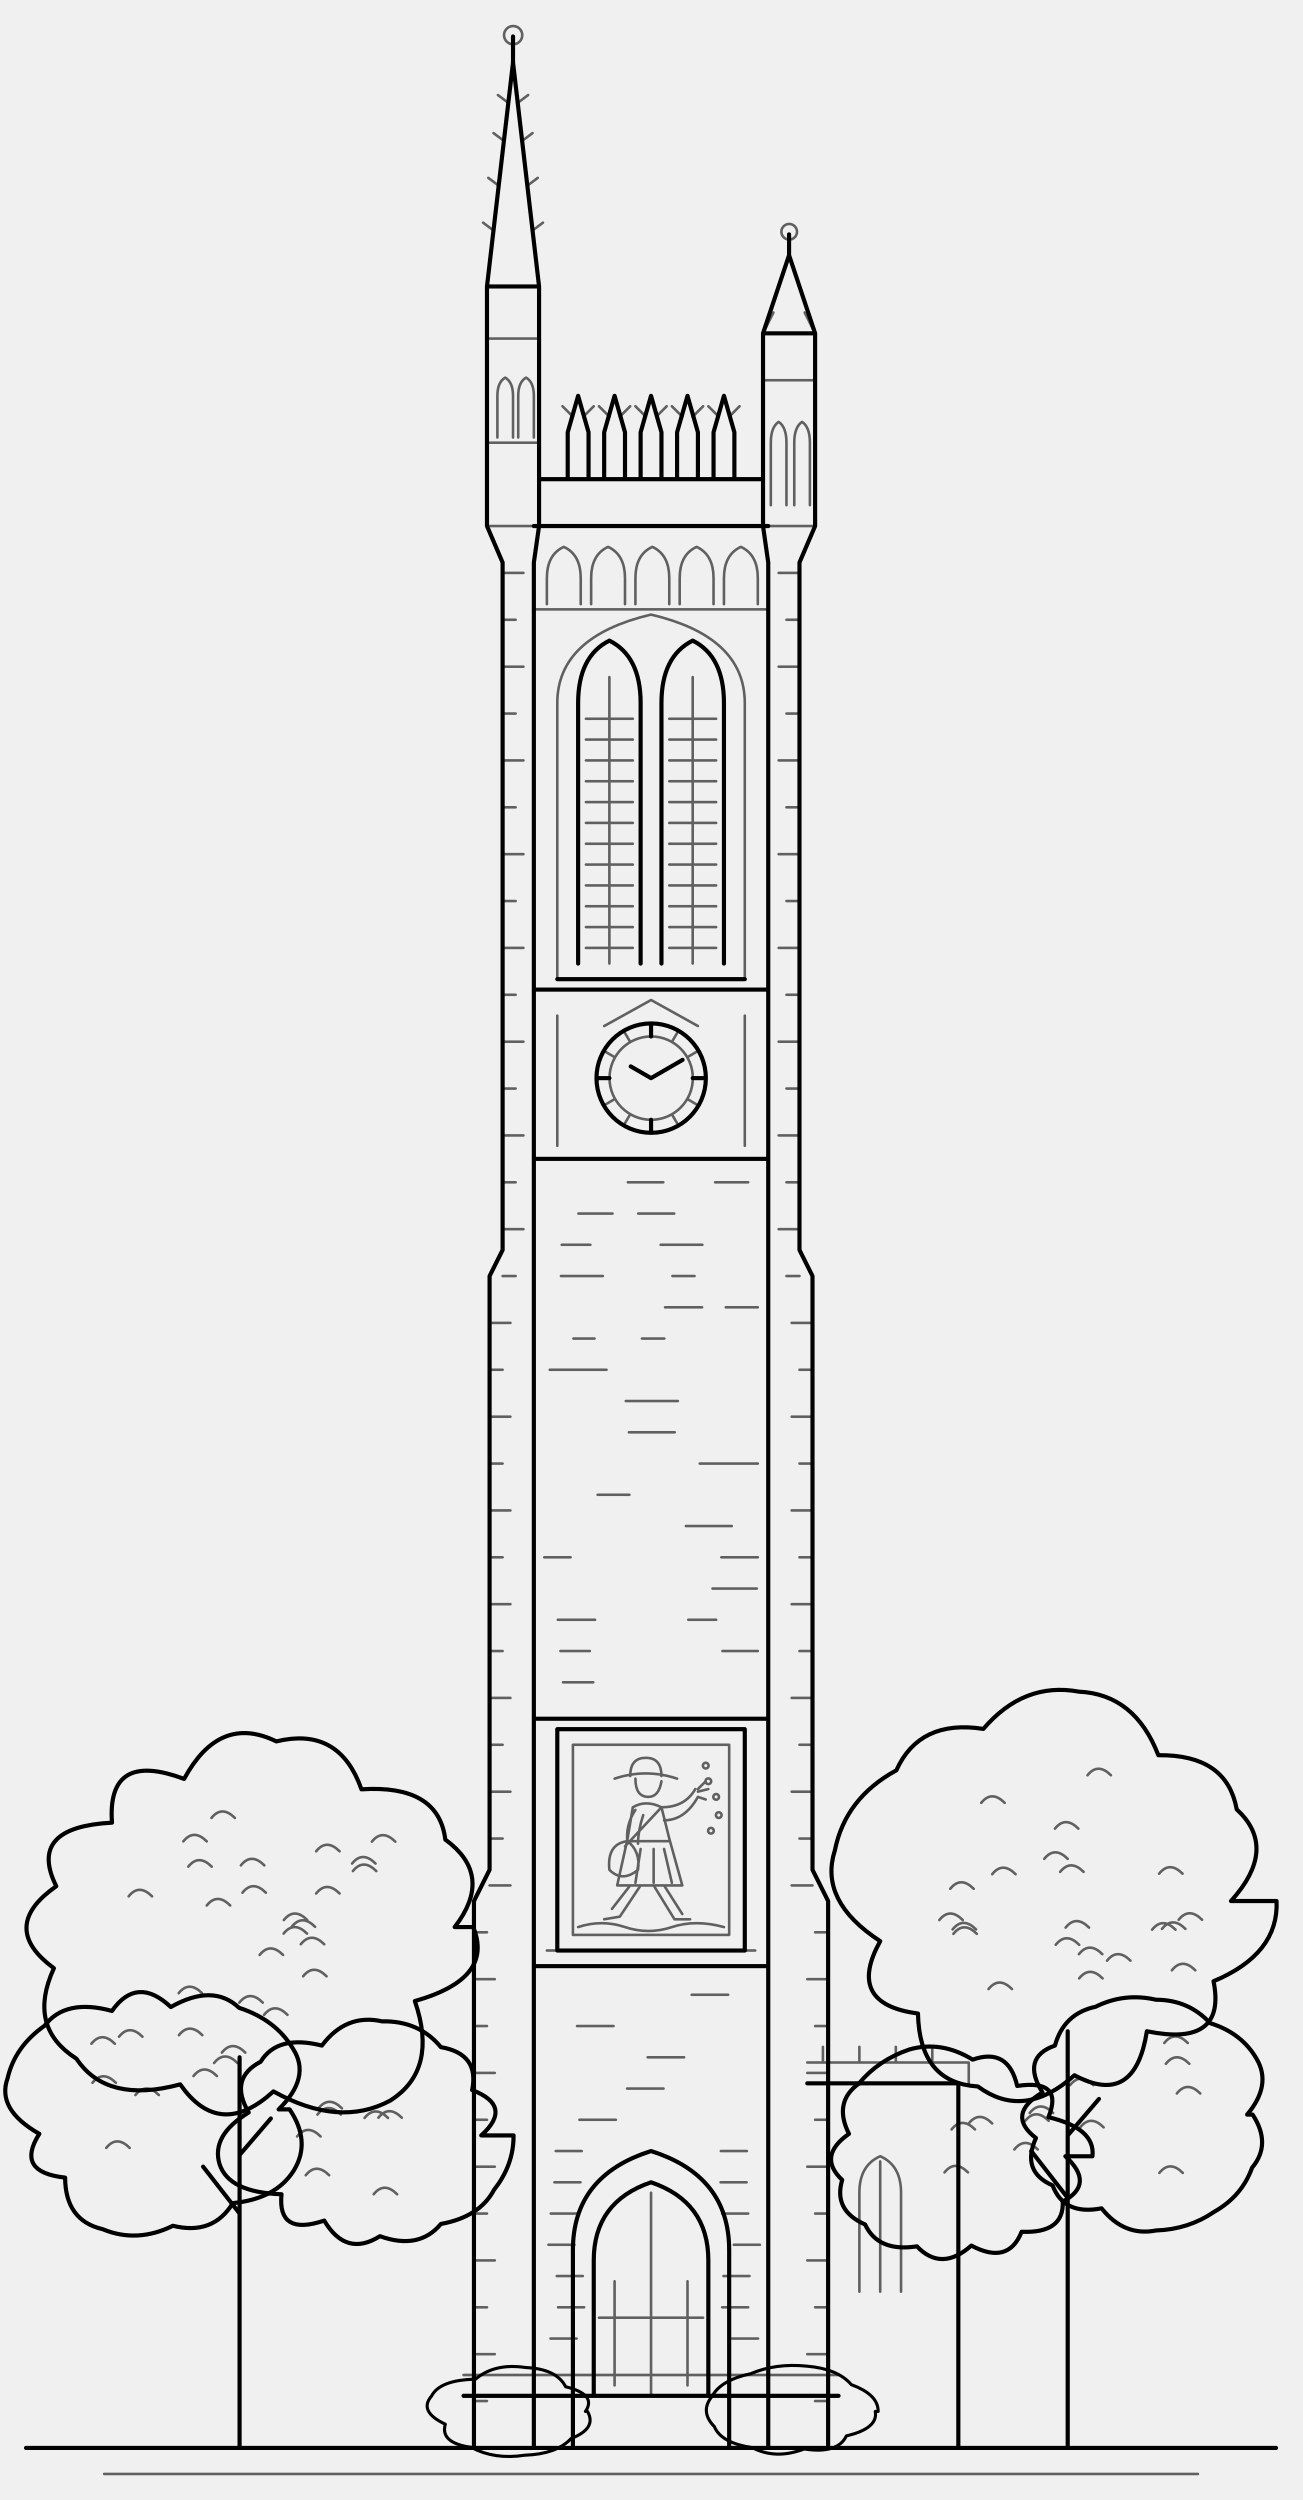
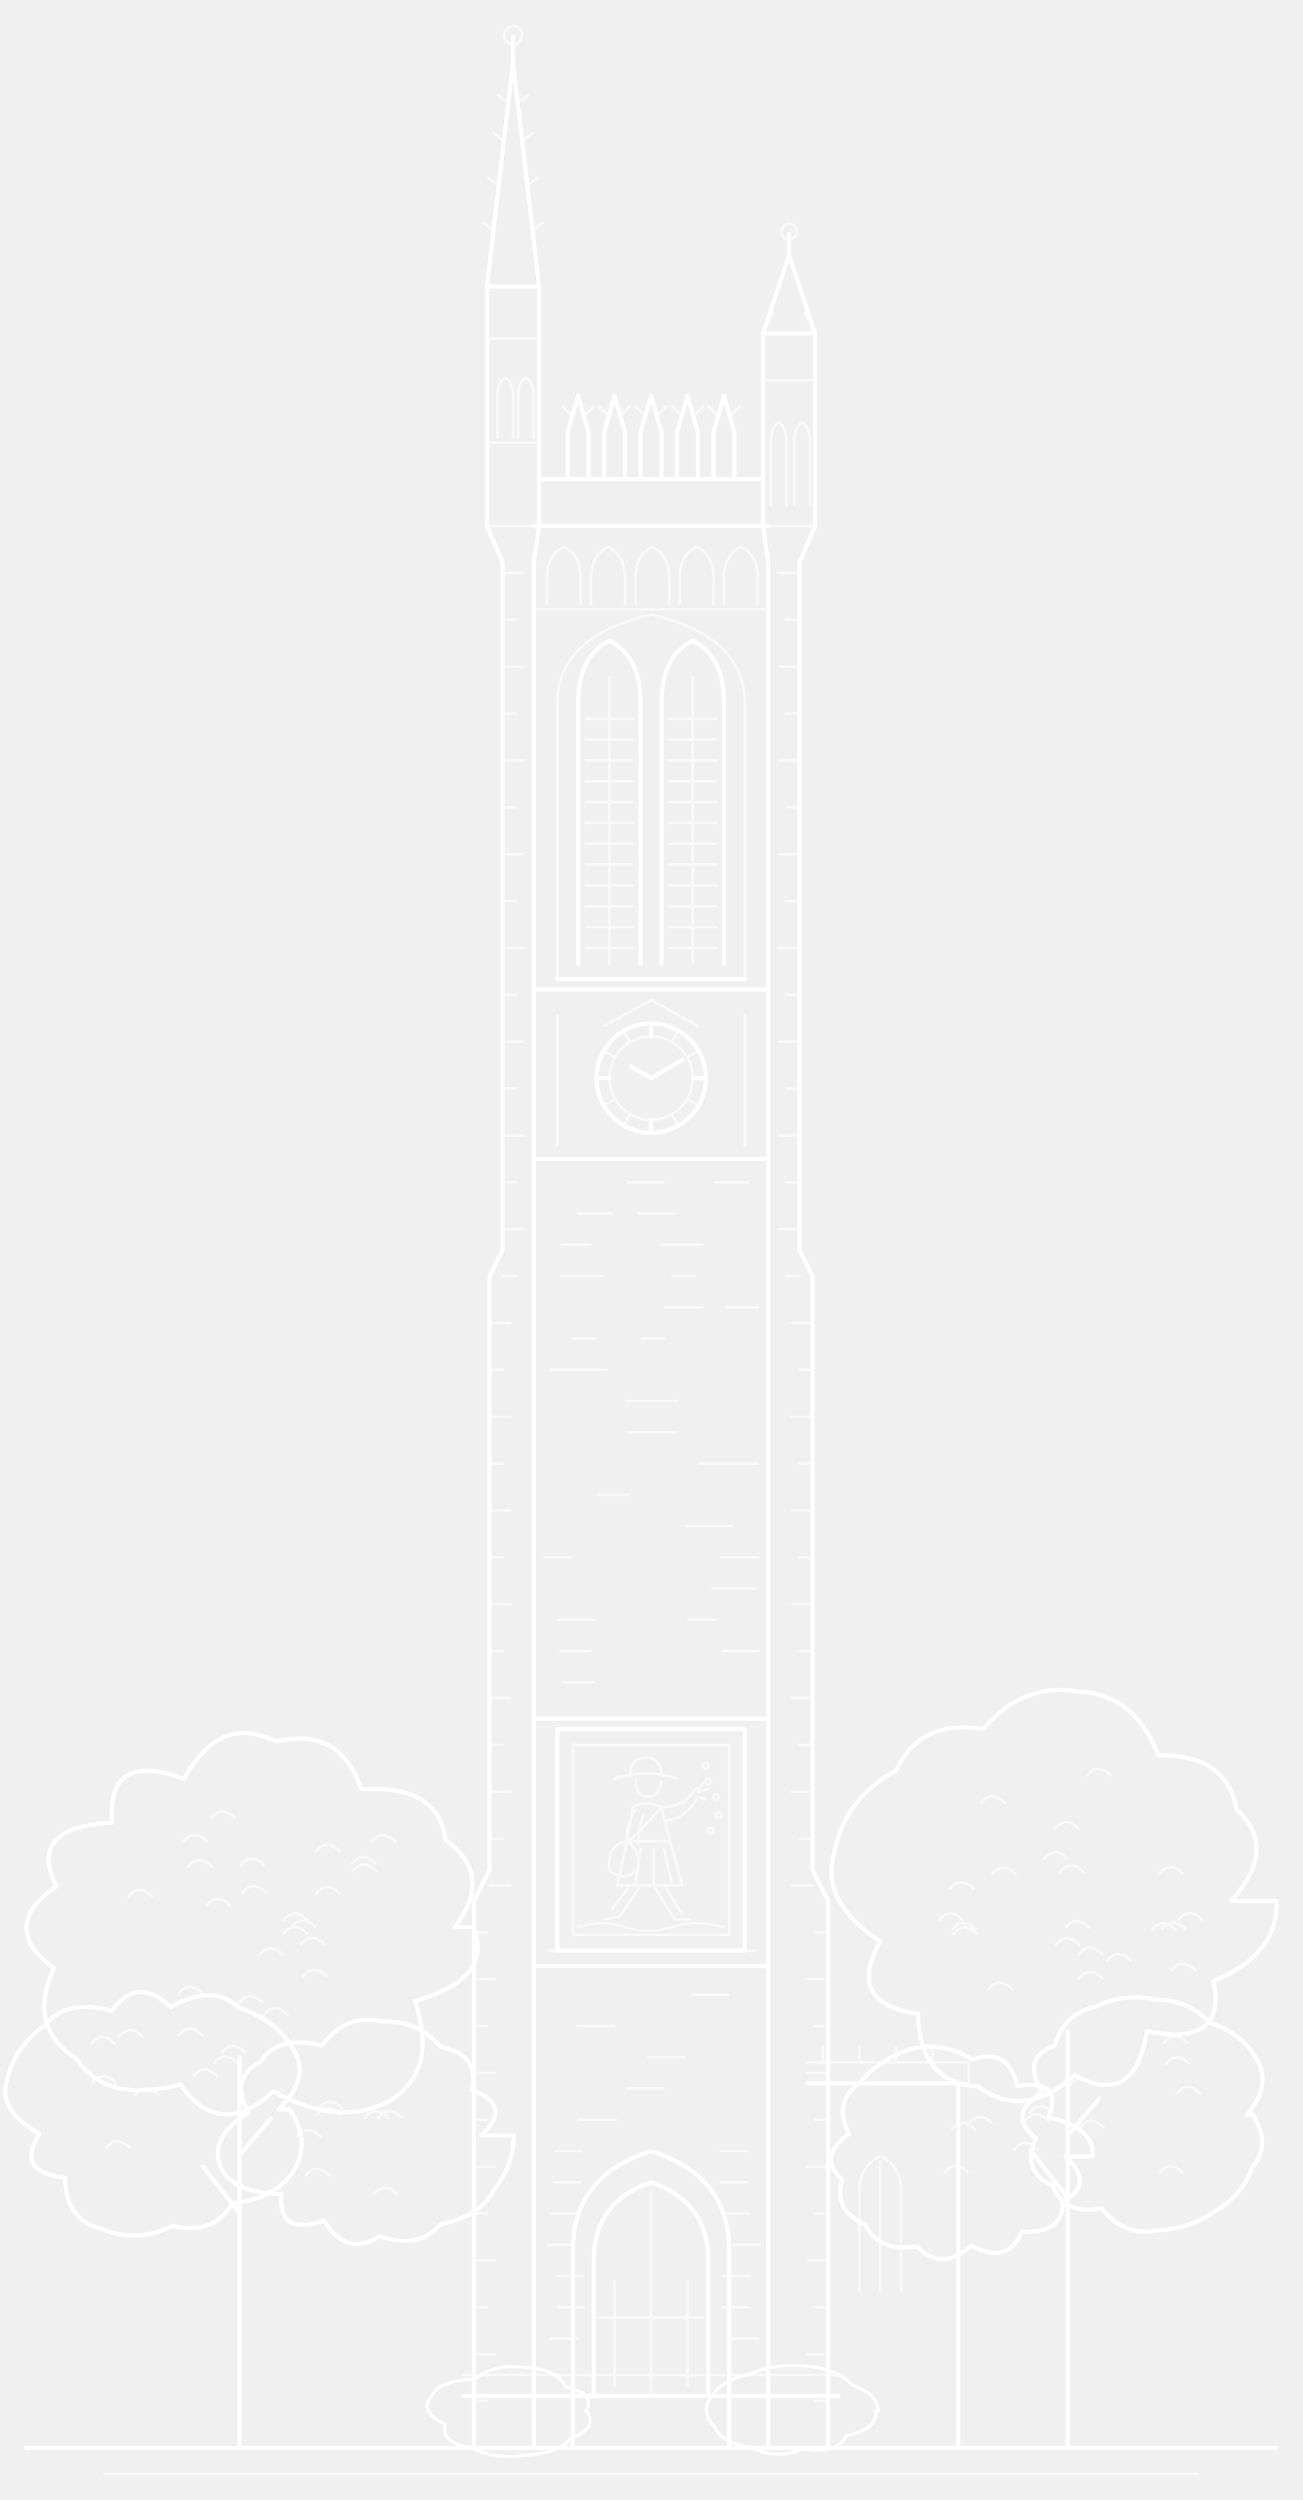
- <svg xmlns="http://www.w3.org/2000/svg" viewBox="0 30 500 960" fill="none" stroke="currentColor" stroke-linecap="round" stroke-linejoin="round">
+ <svg xmlns="http://www.w3.org/2000/svg" viewBox="0 30 500 960" fill="none" stroke="#FFFFFF" stroke-linecap="round" stroke-linejoin="round">
  <path stroke-width="1.6" d="M10.0 970.0L490.0 970.0M205.0 246.0L205.0 970.0M295.0 246.0L295.0 970.0M205 970L182 970L182 760L188 748L188 520L193 510L193 246M295 970L318 970L318 760L312 748L312 520L307 510L307 246M205.0 232.0L295.0 232.0M205.0 410.0L295.0 410.0M205.0 475.0L295.0 475.0M205.0 690.0L295.0 690.0M205.0 785.0L295.0 785.0M205.0 950.0L295.0 950.0M178.0 950.0L322.0 950.0M207 232V214H293V232M218 214V196L222 182L226 196V214M232 214V196L236 182L240 196V214M246 214V196L250 182L254 196V214M260 214V196L264 182L268 196V214M274 214V196L278 182L282 196V214M187 140V232L193 246M207 140V232L205 246M187.0 140.0L207.0 140.0M187 140L197 54L207 140M197.0 54.0L197.0 44.0M293 158V232L295 246M313 158V232L307 246M293.0 158.0L313.0 158.0M293 158L303 128L313 158M303.0 128.0L303.0 120.0M222 400V300Q222 282.0 234.0 276Q246 282.0 246 300V400M254 400V300Q254 282.0 266.0 276Q278 282.0 278 300V400M214.0 406.0L286.0 406.0M250 423a21 21 0 1 0 .1 0M250.0 428.0L250.0 424.0M266.0 444.0L270.0 444.0M250.0 460.0L250.0 464.0M234.0 444.0L230.0 444.0M250.0 444.0L242.2 439.5M250.0 444.0L262.1 437.0M214 694H286V779H214ZM220 950V894Q220 865.5 250.0 856Q280 865.5 280 894V950M228 950V898Q228 875.5 250.0 868Q272 875.5 272 898V950M220.0 950.0L220.0 970.0M280.0 950.0L280.0 970.0M310 830H368V970" />
  <path stroke-width="1" opacity=".6" d="M40.0 980.0L460.0 980.0M193.0 250.0L201.0 250.0M307.0 250.0L299.0 250.0M193.0 268.0L198.0 268.0M307.0 268.0L302.0 268.0M193.0 286.0L201.0 286.0M307.0 286.0L299.0 286.0M193.0 304.0L198.0 304.0M307.0 304.0L302.0 304.0M193.0 322.0L201.0 322.0M307.0 322.0L299.0 322.0M193.0 340.0L198.0 340.0M307.0 340.0L302.0 340.0M193.0 358.0L201.0 358.0M307.0 358.0L299.0 358.0M193.0 376.0L198.0 376.0M307.0 376.0L302.0 376.0M193.0 394.0L201.0 394.0M307.0 394.0L299.0 394.0M193.0 412.0L198.0 412.0M307.0 412.0L302.0 412.0M193.0 430.0L201.0 430.0M307.0 430.0L299.0 430.0M193.0 448.0L198.0 448.0M307.0 448.0L302.0 448.0M193.0 466.0L201.0 466.0M307.0 466.0L299.0 466.0M193.0 484.0L198.0 484.0M307.0 484.0L302.0 484.0M193.0 502.0L201.0 502.0M307.0 502.0L299.0 502.0M193.0 520.0L198.0 520.0M307.0 520.0L302.0 520.0M188.0 538.0L196.0 538.0M312.0 538.0L304.0 538.0M188.0 556.0L193.0 556.0M312.0 556.0L307.0 556.0M188.0 574.0L196.0 574.0M312.0 574.0L304.0 574.0M188.0 592.0L193.0 592.0M312.0 592.0L307.0 592.0M188.0 610.0L196.0 610.0M312.0 610.0L304.0 610.0M188.0 628.0L193.0 628.0M312.0 628.0L307.0 628.0M188.0 646.0L196.0 646.0M312.0 646.0L304.0 646.0M188.0 664.0L193.0 664.0M312.0 664.0L307.0 664.0M188.0 682.0L196.0 682.0M312.0 682.0L304.0 682.0M188.0 700.0L193.0 700.0M312.0 700.0L307.0 700.0M188.0 718.0L196.0 718.0M312.0 718.0L304.0 718.0M188.0 736.0L193.0 736.0M312.0 736.0L307.0 736.0M188.0 754.0L196.0 754.0M312.0 754.0L304.0 754.0M182.0 772.0L187.0 772.0M318.0 772.0L313.0 772.0M182.0 790.0L190.0 790.0M318.0 790.0L310.0 790.0M182.0 808.0L187.0 808.0M318.0 808.0L313.0 808.0M182.0 826.0L190.0 826.0M318.0 826.0L310.0 826.0M182.0 844.0L187.0 844.0M318.0 844.0L313.0 844.0M182.0 862.0L190.0 862.0M318.0 862.0L310.0 862.0M182.0 880.0L187.0 880.0M318.0 880.0L313.0 880.0M182.0 898.0L190.0 898.0M318.0 898.0L310.0 898.0M182.0 916.0L187.0 916.0M318.0 916.0L313.0 916.0M182.0 934.0L190.0 934.0M318.0 934.0L310.0 934.0M182.0 952.0L187.0 952.0M318.0 952.0L313.0 952.0M178.0 942.0L322.0 942.0M210 262V252Q210 243.0 216.5 240Q223 243.0 223 252V262M227 262V252Q227 243.0 233.5 240Q240 243.0 240 252V262M244 262V252Q244 243.0 250.5 240Q257 243.0 257 252V262M261 262V252Q261 243.0 267.5 240Q274 243.0 274 252V262M278 262V252Q278 243.0 284.5 240Q291 243.0 291 252V262M205.0 264.0L295.0 264.0M220.0 190.0L216.0 186.0M224.0 190.0L228.0 186.0M234.0 190.0L230.0 186.0M238.0 190.0L242.0 186.0M248.0 190.0L244.0 186.0M252.0 190.0L256.0 186.0M262.0 190.0L258.0 186.0M266.0 190.0L270.0 186.0M276.0 190.0L272.0 186.0M280.0 190.0L284.0 186.0M187.0 232.0L207.0 232.0M187.0 160.0L207.0 160.0M187.0 200.0L207.0 200.0M191 198V182Q191 176.75 194.0 175Q197 176.75 197 182V198M199 198V182Q199 176.75 202.0 175Q205 176.75 205 182V198M189.5 118.5L185.5 115.5M204.5 118.5L208.5 115.5M191.5 101.3L187.5 98.3M202.5 101.3L206.5 98.3M193.5 84.1L189.5 81.1M200.5 84.1L204.5 81.1M195.2 69.5L191.2 66.5M198.8 69.5L202.8 66.5M197 40a3.5 3.5 0 1 0 .1 0M293.0 232.0L313.0 232.0M293.0 176.0L313.0 176.0M296 224V200Q296 194.0 299.0 192Q302 194.0 302 200V224M305 224V200Q305 194.0 308.0 192Q311 194.0 311 200V224M303 116a3 3 0 1 0 .1 0M293.0 158.0L297.0 150.0M313.0 158.0L309.0 150.0M214 406V300Q214 274.5 250.0 266Q286 274.5 286 300V406M225.0 306.0L243.0 306.0M225.0 314.0L243.0 314.0M225.0 322.0L243.0 322.0M225.0 330.0L243.0 330.0M225.0 338.0L243.0 338.0M225.0 346.0L243.0 346.0M225.0 354.0L243.0 354.0M225.0 362.0L243.0 362.0M225.0 370.0L243.0 370.0M225.0 378.0L243.0 378.0M225.0 386.0L243.0 386.0M225.0 394.0L243.0 394.0M234.0 290.0L234.0 400.0M257.0 306.0L275.0 306.0M257.0 314.0L275.0 314.0M257.0 322.0L275.0 322.0M257.0 330.0L275.0 330.0M257.0 338.0L275.0 338.0M257.0 346.0L275.0 346.0M257.0 354.0L275.0 354.0M257.0 362.0L275.0 362.0M257.0 370.0L275.0 370.0M257.0 378.0L275.0 378.0M257.0 386.0L275.0 386.0M257.0 394.0L275.0 394.0M266.0 290.0L266.0 400.0M232 424L250 414L268 424M250 428a16 16 0 1 0 .1 0M258.0 430.1L260.0 426.7M263.9 436.0L267.3 434.0M263.9 452.0L267.3 454.0M258.0 457.9L260.0 461.3M242.0 457.9L240.0 461.3M236.1 452.0L232.7 454.0M236.1 436.0L232.7 434.0M242.0 430.1L240.0 426.7M214.0 420.0L214.0 470.0M286.0 420.0L286.0 470.0M241.1 484.0L254.7 484.0M274.6 484.0L287.3 484.0M245.1 496.0L258.9 496.0M222.1 496.0L235.2 496.0M253.7 508.0L269.7 508.0M215.7 508.0L226.7 508.0M215.4 520.0L231.5 520.0M258.2 520.0L266.7 520.0M278.7 532.0L291.0 532.0M255.4 532.0L269.6 532.0M220.2 544.0L228.3 544.0M246.5 544.0L255.1 544.0M222.5 556.0L232.9 556.0M211.1 556.0L223.8 556.0M240.3 568.0L256.7 568.0M245.9 568.0L260.3 568.0M244.5 580.0L259.1 580.0M241.5 580.0L252.3 580.0M279.8 592.0L291.0 592.0M268.7 592.0L283.7 592.0M231.4 604.0L241.7 604.0M229.5 604.0L238.2 604.0M263.4 616.0L275.4 616.0M269.1 616.0L281.0 616.0M277.0 628.0L291.0 628.0M209.0 628.0L219.1 628.0M273.6 640.0L286.3 640.0M278.6 640.0L290.6 640.0M214.2 652.0L228.5 652.0M264.3 652.0L275.0 652.0M215.2 664.0L226.5 664.0M277.4 664.0L291.0 664.0M217.4 676.0L227.8 676.0M216.2 676.0L224.8 676.0M265.6 796.0L279.6 796.0M221.6 808.0L235.6 808.0M248.7 820.0L262.7 820.0M240.8 832.0L254.8 832.0M222.5 844.0L236.5 844.0M213.4 856.0L223.4 856.0M276.8 856.0L286.8 856.0M212.9 868.0L222.9 868.0M276.7 868.0L286.7 868.0M211.5 880.0L221.5 880.0M277.3 880.0L287.3 880.0M210.6 892.0L220.6 892.0M281.8 892.0L291.8 892.0M213.8 904.0L223.8 904.0M277.8 904.0L287.8 904.0M214.3 916.0L224.3 916.0M277.3 916.0L287.3 916.0M211.4 928.0L221.4 928.0M281.1 928.0L291.1 928.0M220 700H280V773H220ZM210.0 779.0L290.0 779.0M236 713q12 -4 24 0M242 712q0 -7 6 -7q6 0 6 7M244 713q0 7 5 7q4 0 5 -6M243 724q5 -3 11 0L257 736L262 754L237 754L241 736ZM241.0 737.0L257.0 737.0M246 740L244 753M251 740L251 753M255 740L258 753M254.0 724.0L240.0 739.0M241 737q-8 1 -7 11q5 5 11 0q1 -7 -4 -11ZM244 725q-4 6 -3 13M247 727q-2 6 -2 11M254 724q9 0 13 -7M255 729q8 0 13 -9M268 717l3 -3M268 718l4 -1M268 720l3 1M270.9 714a1.1 1.1 0 1 0 2.2 0a1.1 1.1 0 1 0 -2.2 0M273.9 720a1.1 1.1 0 1 0 2.2 0a1.1 1.1 0 1 0 -2.2 0M269.9 708a1.1 1.1 0 1 0 2.2 0a1.1 1.1 0 1 0 -2.2 0M274.9 727a1.1 1.1 0 1 0 2.2 0a1.1 1.1 0 1 0 -2.2 0M271.9 733a1.1 1.1 0 1 0 2.2 0a1.1 1.1 0 1 0 -2.2 0M251 754L259 767l6 0M255 754L262 765M246 754L238 766l-6 1M242 754L235 763M222 770q9 -3 18 0t18 0t20 0M250.0 872.0L250.0 950.0M236.0 906.0L236.0 946.0M264.0 906.0L264.0 946.0M230.0 920.0L270.0 920.0M310 822H372V830M316.0 822.0L316.0 816.0M330.0 822.0L330.0 816.0M344.0 822.0L344.0 816.0M358.0 822.0L358.0 816.0M330 910V872Q330 861.5 338.0 858Q346 861.5 346 872V910M338.0 860.0L338.0 910.0" />
  <path stroke-width="1.6" d="M92 970L92 820M92 880.0l-14 -18M92 857.5l12 -14" />
  <path class="occ" stroke-width="1.6" d="M181.7 770.0Q189.9 789.8 159.3 798.4Q168.4 824.8 149.9 836.6Q130.3 847.2 105.0 833.1Q84.3 852.0 69.2 830.4Q41.0 838.0 29.3 820.5Q10.3 808.4 20.7 785.8Q-0.8 770.0 21.6 754.3Q10.3 731.6 43.0 729.9Q41.0 702.0 70.7 713.1Q84.3 688.0 106.1 698.7Q130.3 692.8 138.8 717.1Q168.4 715.2 171.0 736.4Q189.9 750.2 174.6 770.0Z" />
  <path class="occ" stroke-width="1.6" d="M111.2 840.0Q119.6 852.4 112.8 863.5Q105.9 874.4 89.4 876.0Q81.8 888.5 66.4 884.7Q52.6 891.5 39.4 886.0Q25.1 882.7 25.0 866.2Q5.7 864.1 15.1 849.4Q-1.4 840.0 2.9 828.1Q5.7 815.9 17.1 807.9Q25.1 797.3 43.0 802.2Q52.6 788.5 65.6 800.7Q81.8 791.5 91.8 801.0Q105.9 805.6 112.5 816.7Q119.6 827.6 107.0 840.0Z" />
  <path class="occ" stroke-width="1.6" d="M197.2 850.0Q197.3 861.3 189.7 870.9Q184.2 881.3 169.3 884.0Q160.9 894.1 145.9 888.7Q132.9 896.9 124.5 882.7Q106.5 888.8 108.1 872.6Q87.8 871.9 84.3 861.0Q81.0 850.0 95.5 841.2Q87.8 828.1 100.1 821.7Q106.5 811.2 123.6 815.5Q132.9 803.1 146.7 806.2Q160.9 805.9 169.3 816.1Q184.2 818.7 181.3 832.6Q197.3 838.7 184.8 850.0Z" />
  <path stroke-width="1" opacity=".6" d="M93.1 756.8q4 -5 9 0M101.4 803.7q4 -5 9 0M121.4 740.9q4 -5 9 0M85.2 818.2q4 -5 9 0M99.7 780.7q4 -5 9 0M91.9 799.0q4 -5 9 0M115.5 776.6q4 -5 9 0M68.6 795.4q4 -5 9 0M116.4 788.9q4 -5 9 0M142.8 737.2q4 -5 9 0M70.4 737.1q4 -5 9 0M79.4 761.7q4 -5 9 0M108.9 772.5q4 -5 9 0M135.5 748.5q4 -5 9 0M109.0 767.3q4 -5 9 0M72.3 746.8q4 -5 9 0M92.5 746.3q4 -5 9 0M112.0 769.9q4 -5 9 0M49.4 758.2q4 -5 9 0M135.2 745.6q4 -5 9 0M81.2 728.1q4 -5 9 0M121.4 757.1q4 -5 9 0M45.7 812.1q4 -5 9 0M74.3 827.2q4 -5 9 0M68.7 811.5q4 -5 9 0M35.5 829.8q4 -5 9 0M40.8 854.8q4 -5 9 0M52.0 834.5q4 -5 9 0M35.1 814.8q4 -5 9 0M82.2 822.2q4 -5 9 0M117.4 865.3q4 -5 9 0M121.9 842.0q4 -5 9 0M145.3 843.2q4 -5 9 0M140.0 843.3q4 -5 9 0M122.3 839.6q4 -5 9 0M143.5 872.6q4 -5 9 0M114.1 850.4q4 -5 9 0" />
  <path stroke-width="1.6" d="M410 970L410 810M410 874.0l-14 -18M410 850.0l12 -14" />
  <path class="occ" stroke-width="1.6" d="M490.2 760.0Q491.1 780.3 466.0 790.8Q471.1 816.3 440.4 810.0Q435.8 839.4 412.6 826.9Q393.2 844.3 375.5 831.2Q353.1 829.9 352.5 803.2Q324.6 799.5 338.0 775.4Q314.3 760.0 320.6 740.5Q324.6 720.5 344.2 709.8Q353.1 690.1 377.6 693.9Q393.2 675.7 414.3 679.6Q435.8 680.6 444.8 704.0Q471.1 703.7 474.9 724.8Q491.1 739.7 472.7 760.0Z" />
  <path class="occ" stroke-width="1.6" d="M481.0 842.0Q488.4 853.3 480.8 862.4Q476.9 873.3 466.3 879.3Q456.4 886.1 443.9 886.5Q431.7 888.9 423.0 878.0Q408.5 880.8 404.2 869.2Q392.0 863.9 397.8 851.0Q386.1 842.0 400.3 833.5Q392.0 820.1 405.1 815.5Q408.5 803.2 420.7 800.6Q431.7 795.1 443.9 797.9Q456.4 797.9 464.7 806.9Q476.9 810.7 482.6 820.7Q488.4 830.7 478.9 842.0Z" />
  <path class="occ" stroke-width="1.6" d="M409.1 858.0Q420.7 868.7 408.1 875.4Q408.6 887.7 392.3 887.0Q387.2 899.9 373.0 892.3Q361.5 902.5 352.1 892.6Q337.2 894.9 332.2 884.2Q319.9 878.8 323.4 867.1Q313.7 858.0 326.0 849.4Q319.9 837.2 329.8 830.1Q337.2 821.1 349.2 817.0Q361.5 813.5 373.5 820.9Q387.2 816.1 390.6 831.0Q408.6 828.3 402.6 843.0Q420.7 847.3 419.5 858.0Z" />
  <path stroke-width="1" opacity=".6" d="M446.2 770.7q4 -5 9 0M381.0 749.7q4 -5 9 0M407.1 748.8q4 -5 9 0M425.1 782.9q4 -5 9 0M452.6 767.2q4 -5 9 0M405.4 776.8q4 -5 9 0M442.4 771.0q4 -5 9 0M366.1 772.6q4 -5 9 0M376.8 722.3q4 -5 9 0M445.1 749.5q4 -5 9 0M414.4 789.7q4 -5 9 0M409.2 770.2q4 -5 9 0M360.7 767.3q4 -5 9 0M414.3 780.4q4 -5 9 0M379.6 793.8q4 -5 9 0M364.9 755.3q4 -5 9 0M405.1 732.2q4 -5 9 0M417.6 711.7q4 -5 9 0M450.0 786.6q4 -5 9 0M401.0 743.8q4 -5 9 0M365.8 770.9q4 -5 9 0M451.9 833.9q4 -5 9 0M410.9 830.7q4 -5 9 0M447.1 814.5q4 -5 9 0M414.8 846.9q4 -5 9 0M445.2 864.4q4 -5 9 0M447.7 822.5q4 -5 9 0M365.4 847.7q4 -5 9 0M395.4 841.4q4 -5 9 0M389.5 855.4q4 -5 9 0M372.0 845.4q4 -5 9 0M393.7 844.4q4 -5 9 0M362.7 864.2q4 -5 9 0" />
  <path class="occ" stroke-width="1.2" d="M225.6 956.0Q229.3 962.5 219.3 966.4Q213.7 972.4 201.5 972.8Q189.9 974.6 181.0 969.8Q168.9 968.1 171.0 960.9Q160.6 956.0 165.7 950.1Q168.9 943.9 182.6 943.6Q189.9 937.4 201.6 939.1Q213.7 939.6 217.2 946.5Q229.3 949.5 224.8 956.0Z" />
  <path class="occ" stroke-width="1.2" d="M336.1 956.0Q337.3 962.5 325.0 965.4Q321.7 972.4 308.8 970.4Q297.9 974.6 288.9 969.9Q276.9 968.1 274.3 961.8Q268.6 956.0 273.5 950.1Q276.9 943.9 288.3 941.5Q297.9 937.4 309.8 938.6Q321.7 939.6 326.9 945.7Q337.3 949.5 337.2 956.0Z" />
</svg>
